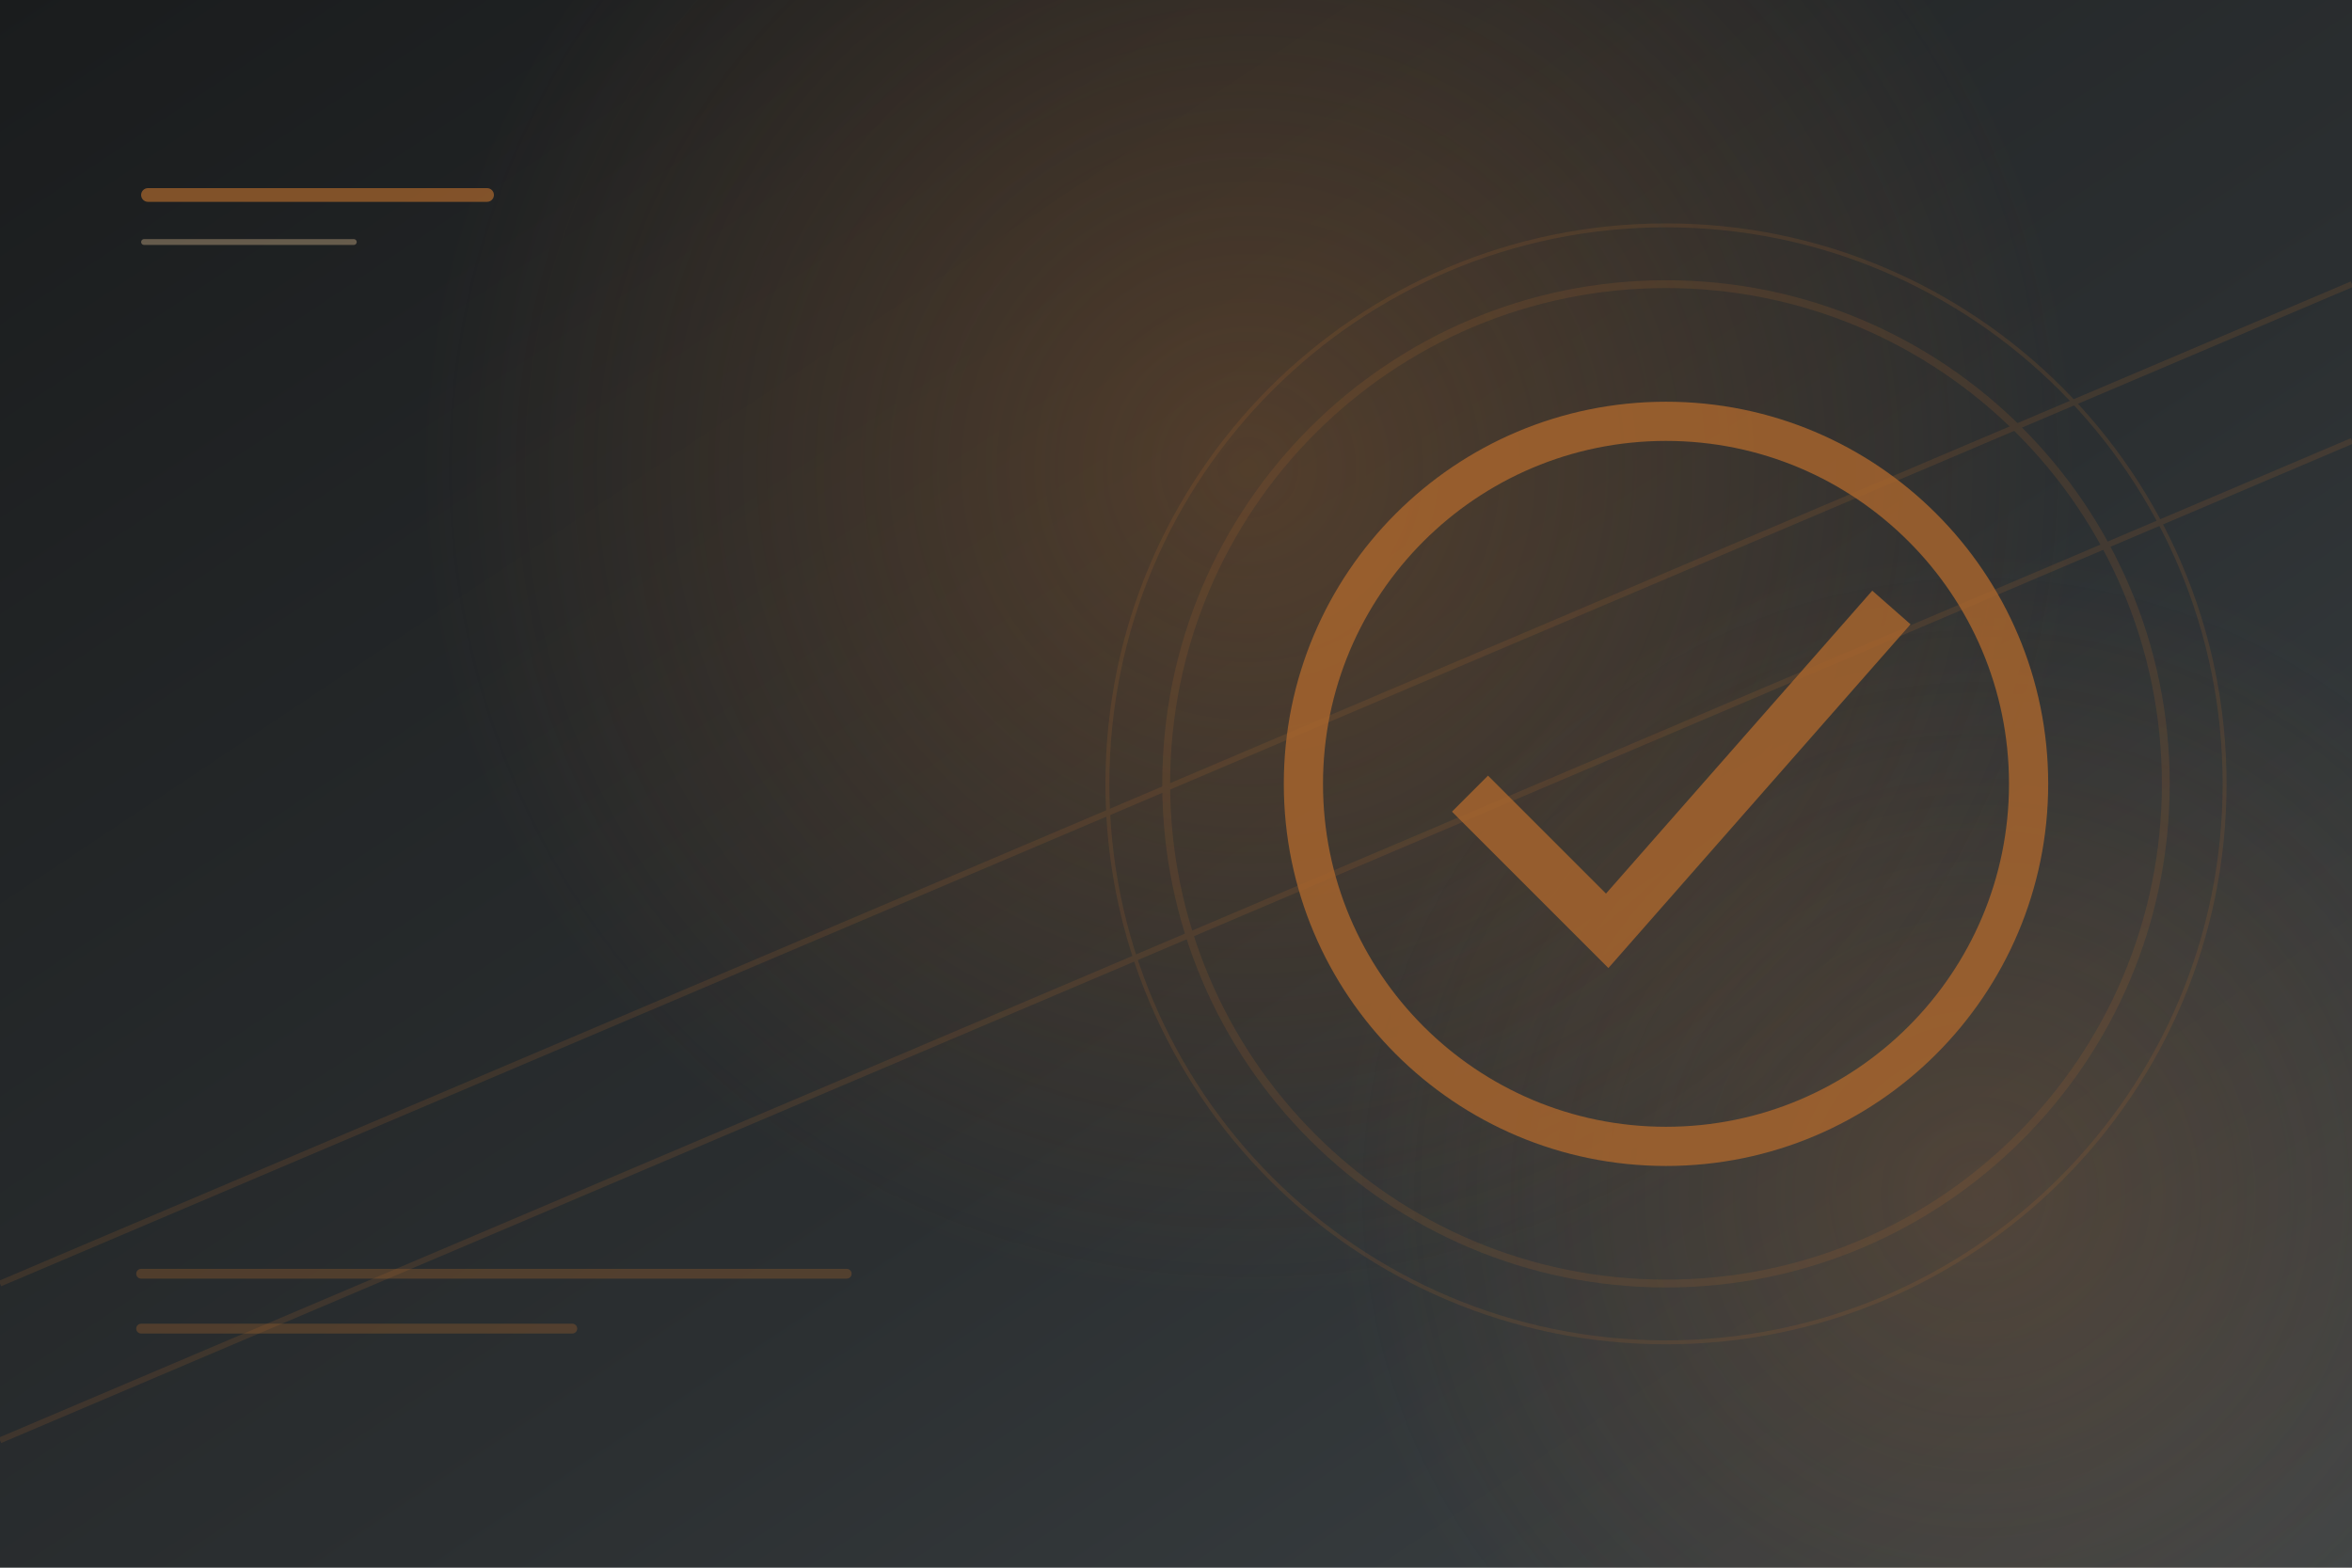
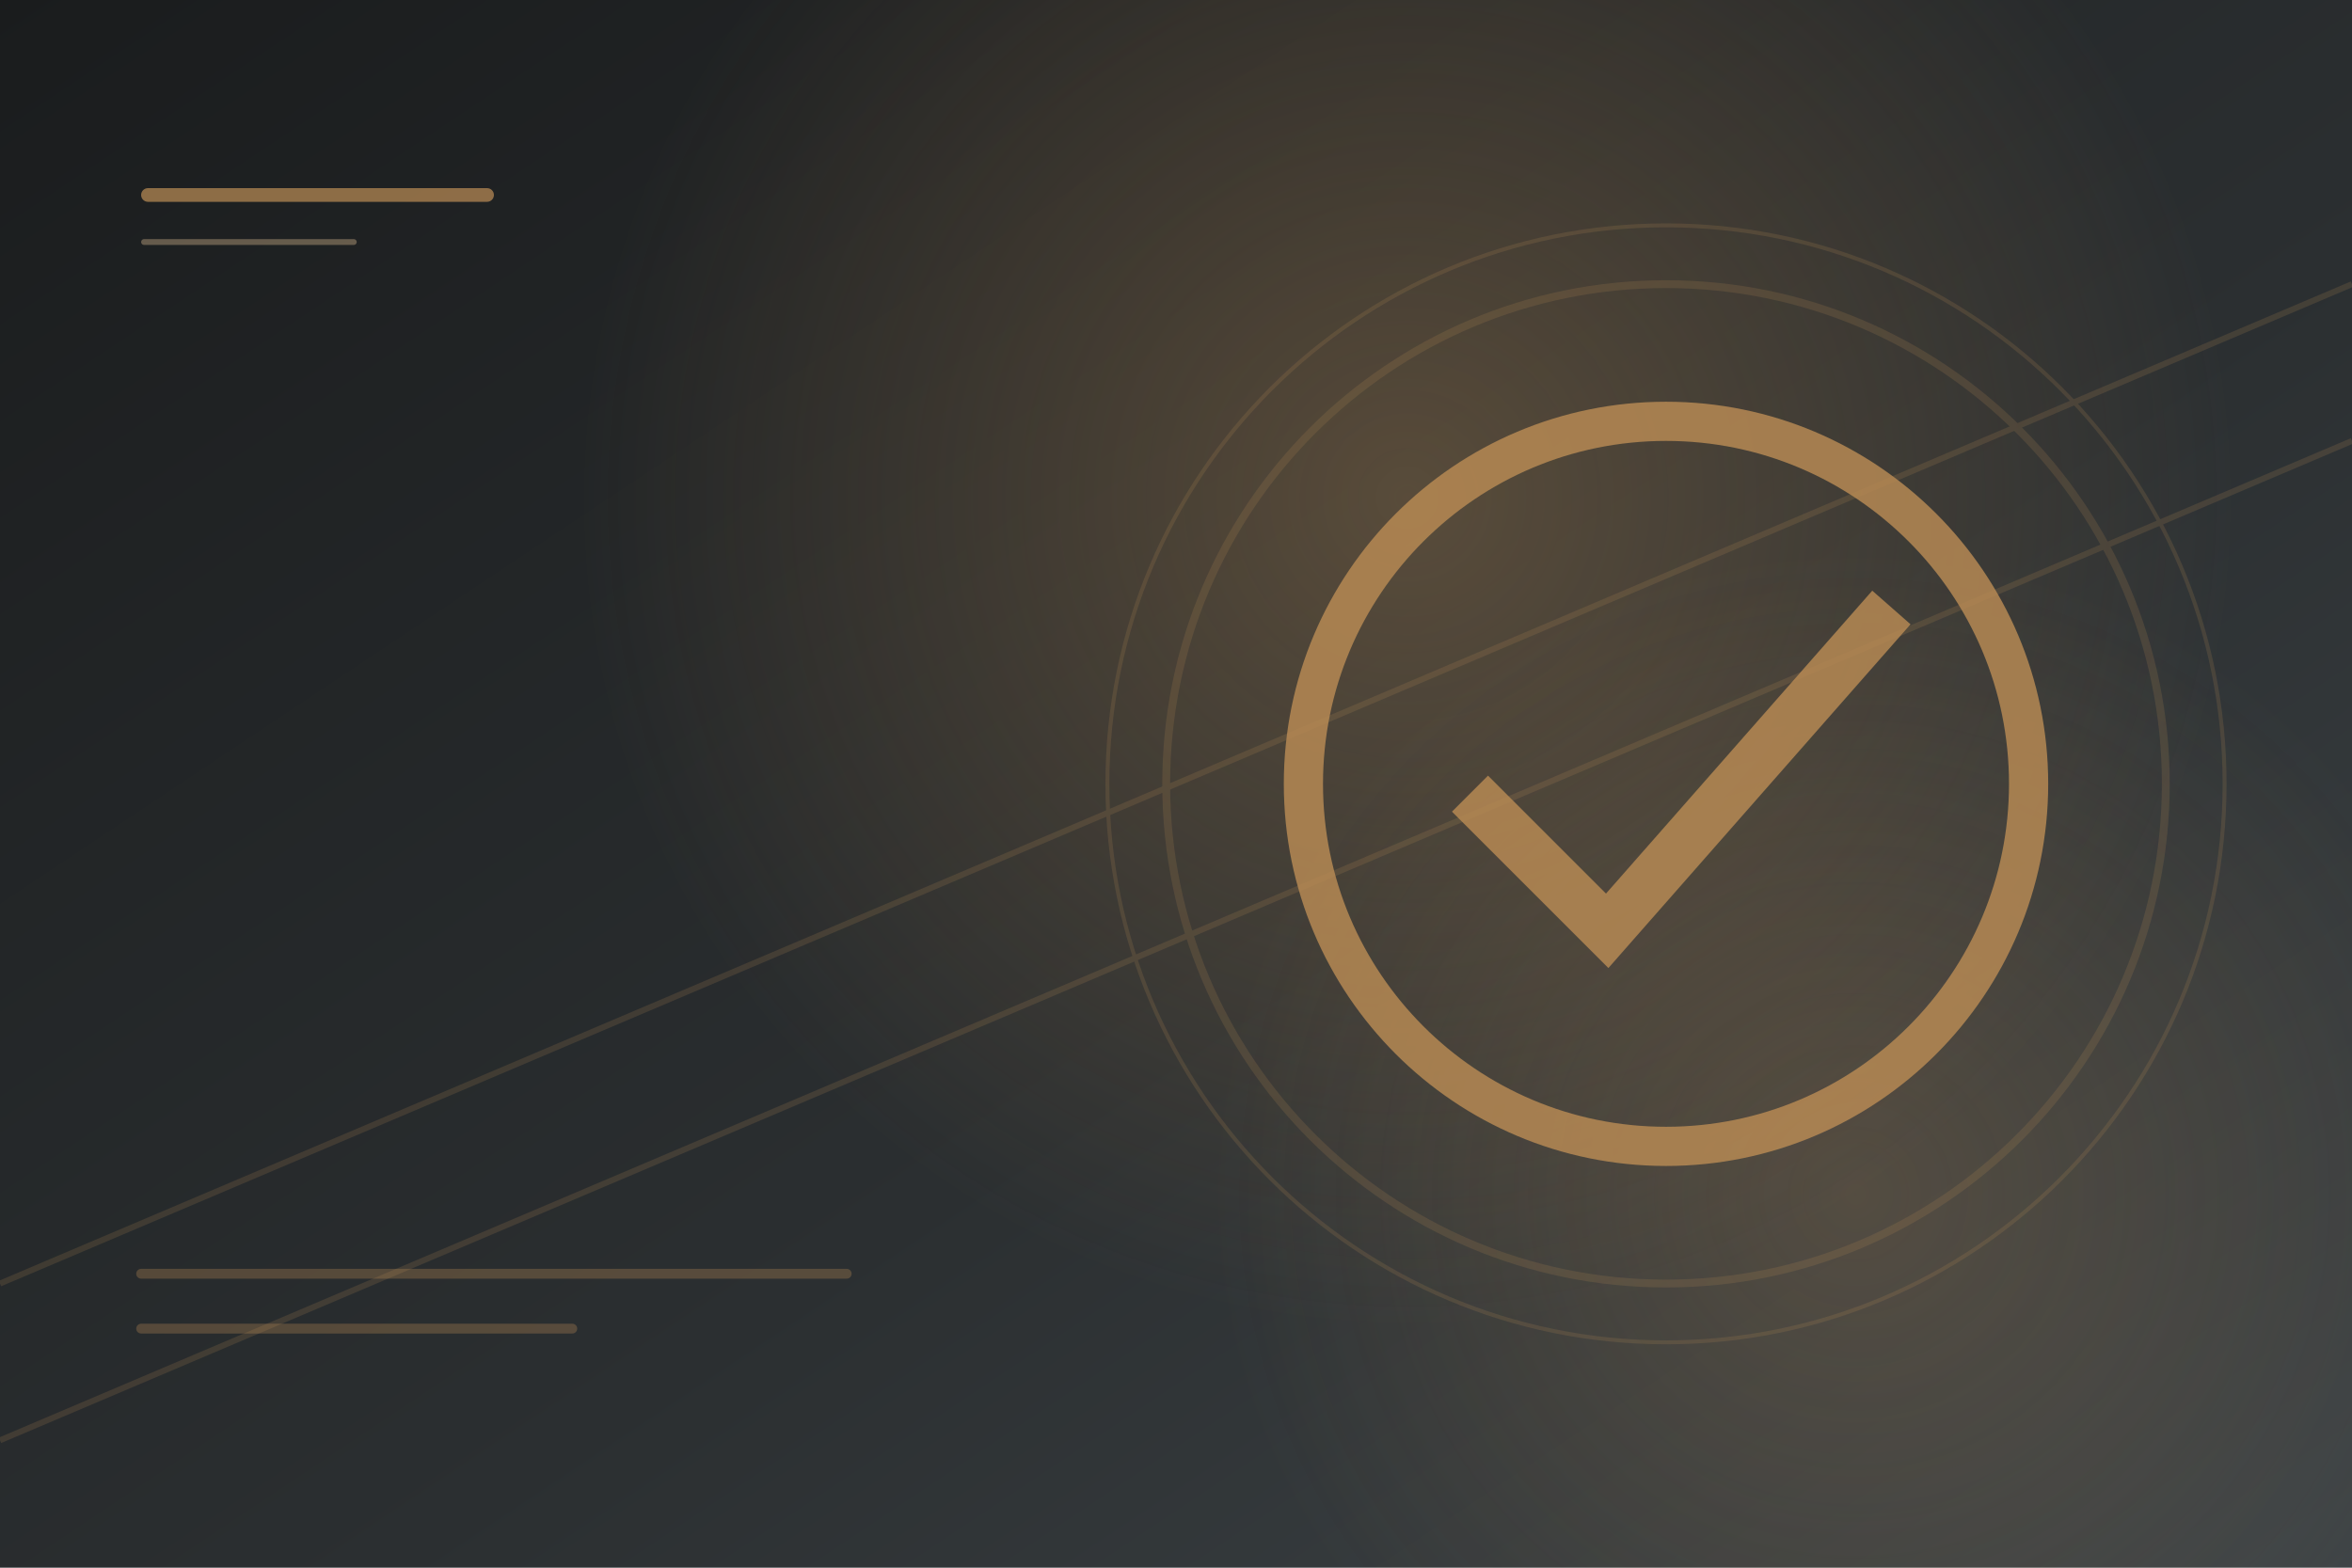
<svg xmlns="http://www.w3.org/2000/svg" width="1200" height="800" viewBox="0 0 1200 800" preserveAspectRatio="xMidYMid meet" role="img" aria-labelledby="title desc">
  <defs>
    <linearGradient id="bg" x1="0" y1="0" x2="1" y2="1">
      <stop stop-color="#1a1c1d" />
      <stop offset=".58" stop-color="#2b2f31" />
      <stop offset="1" stop-color="#3e4447" />
    </linearGradient>
    <radialGradient id="glow">
-       <stop stop-color="#a8652d" stop-opacity=".34" />
-       <stop offset="1" stop-color="#a8652d" stop-opacity="0" />
+       <stop stop-color="#b98b54" stop-opacity=".34" />
+       <stop offset="1" stop-color="#b98b54" stop-opacity="0" />
    </radialGradient>
  </defs>
  <rect width="1200" height="800" fill="url(#bg)" />
-   <circle cx="637" cy="240" r="420" fill="url(#glow)" />
-   <circle cx="1010" cy="610" r="330" fill="url(#glow)" opacity=".7" />
-   <g fill="none" stroke="#a8652d" opacity=".18">
+   <circle cx="718" cy="255" r="420" fill="url(#glow)" />
+   <circle cx="947" cy="610" r="330" fill="url(#glow)" opacity=".7" />
+   <g fill="none" stroke="#b98b54" opacity=".18">
    <path d="M0 655 1200 145M0 735 1200 225" stroke-width="3" />
    <circle cx="850" cy="400" r="255" stroke-width="4" />
    <circle cx="850" cy="400" r="285" stroke-width="2" />
  </g>
-   <g color="#a8652d" opacity=".82">
+   <g color="#b98b54" opacity=".82">
    <circle cx="850" cy="400" r="185" fill="none" stroke="currentColor" stroke-width="20" />
    <path d="m750 405 70 70 145-165" fill="none" stroke="currentColor" stroke-width="26" />
  </g>
-   <rect x="72" y="96" width="180" height="7" rx="3.5" fill="#a8652d" opacity=".72" />
+   <rect x="72" y="96" width="180" height="7" rx="3.5" fill="#b98b54" opacity=".72" />
  <rect x="72" y="122" width="110" height="3" rx="1.5" fill="#d2b48c" opacity=".4" />
-   <path d="M72 650h360M72 678h220" stroke="#a8652d" stroke-width="5" stroke-linecap="round" opacity=".32" />
+   <path d="M72 650h360M72 678h220" stroke="#b98b54" stroke-width="5" stroke-linecap="round" opacity=".32" />
</svg>
